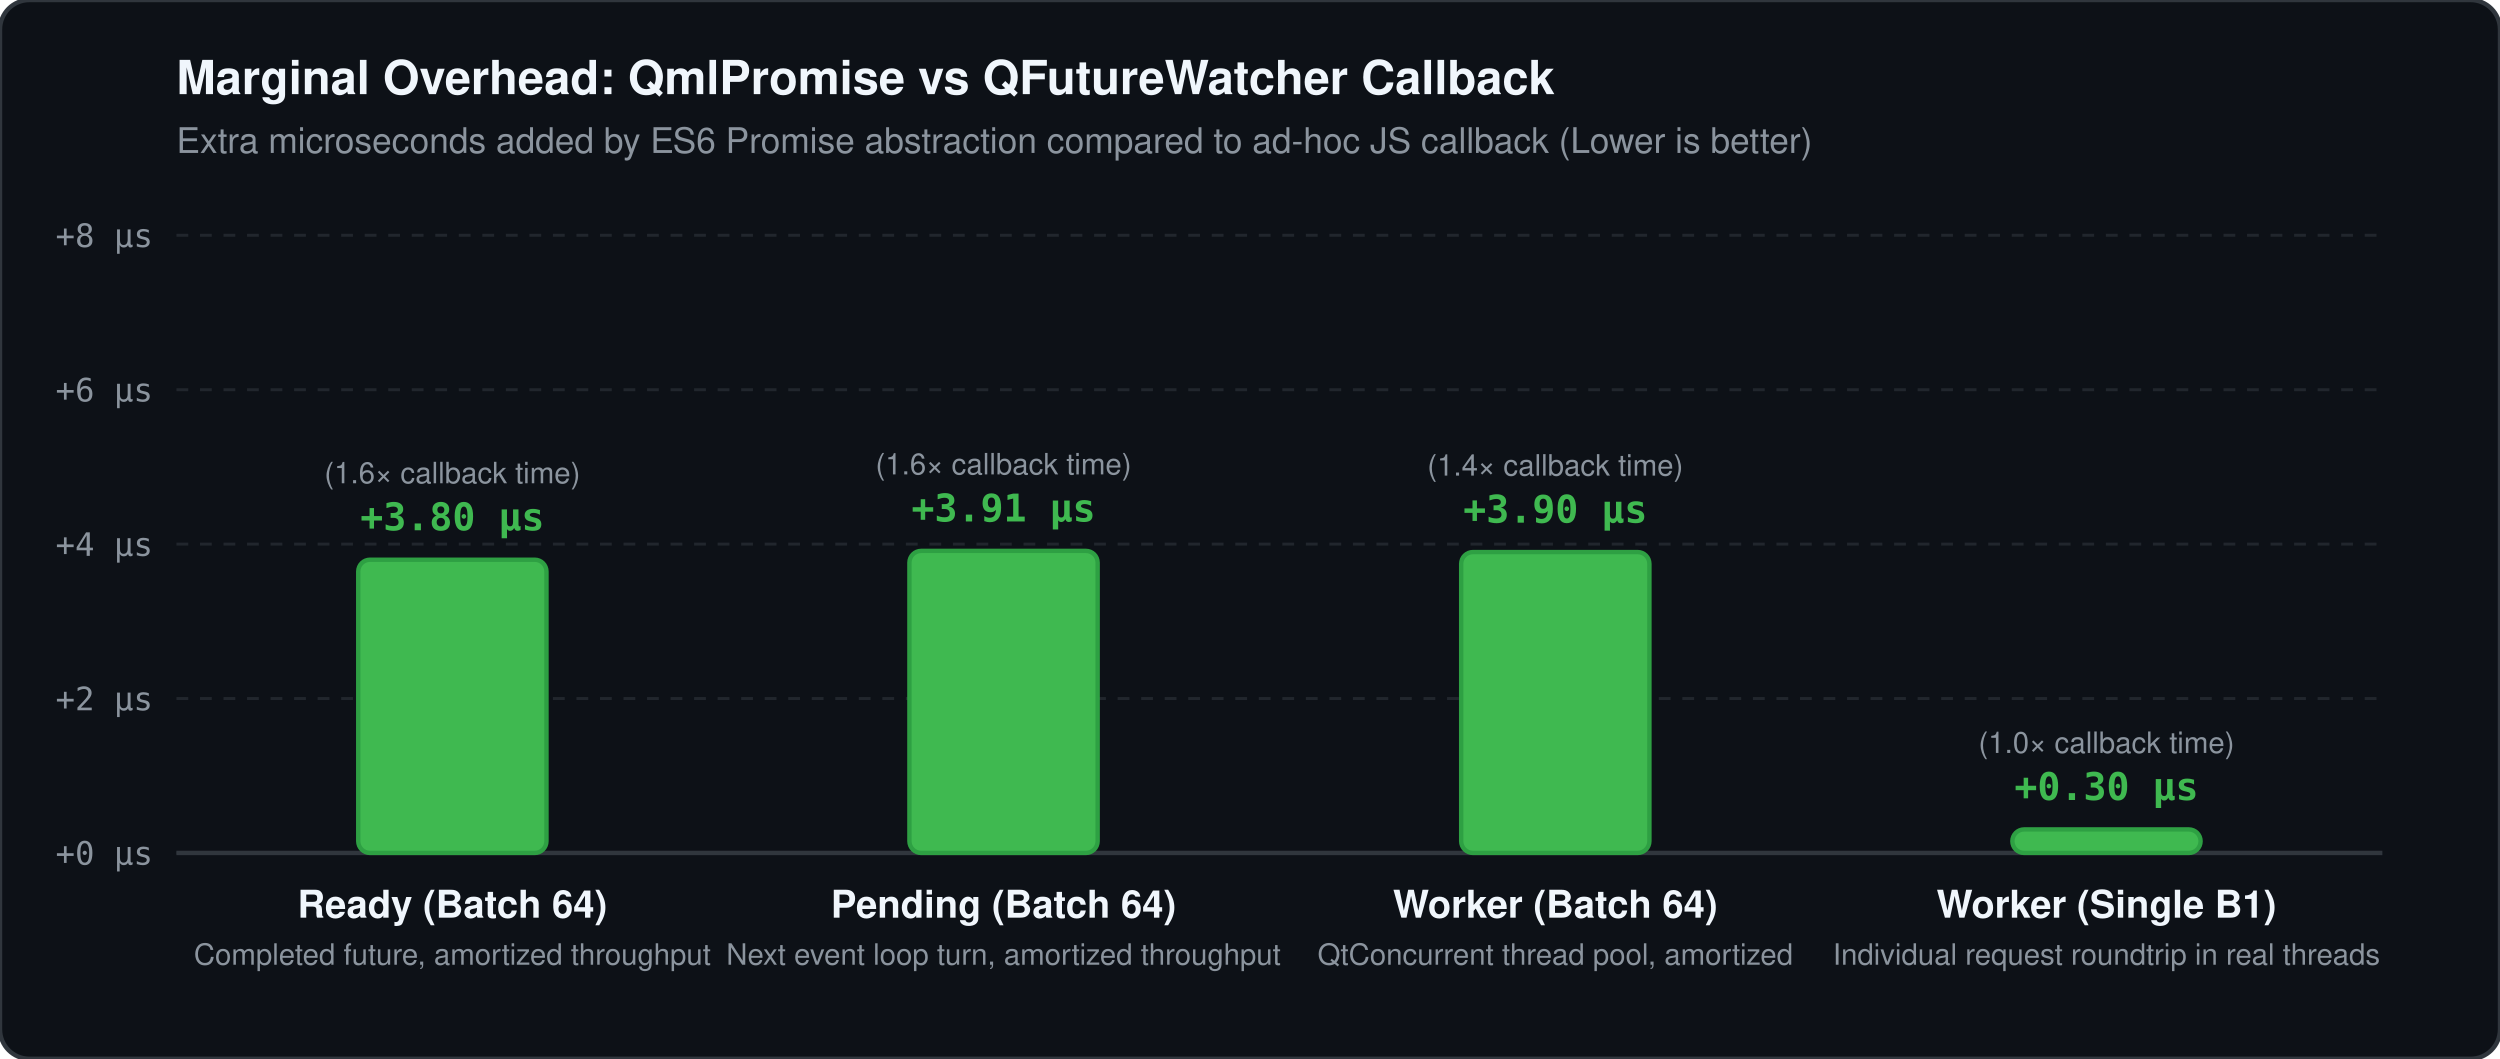
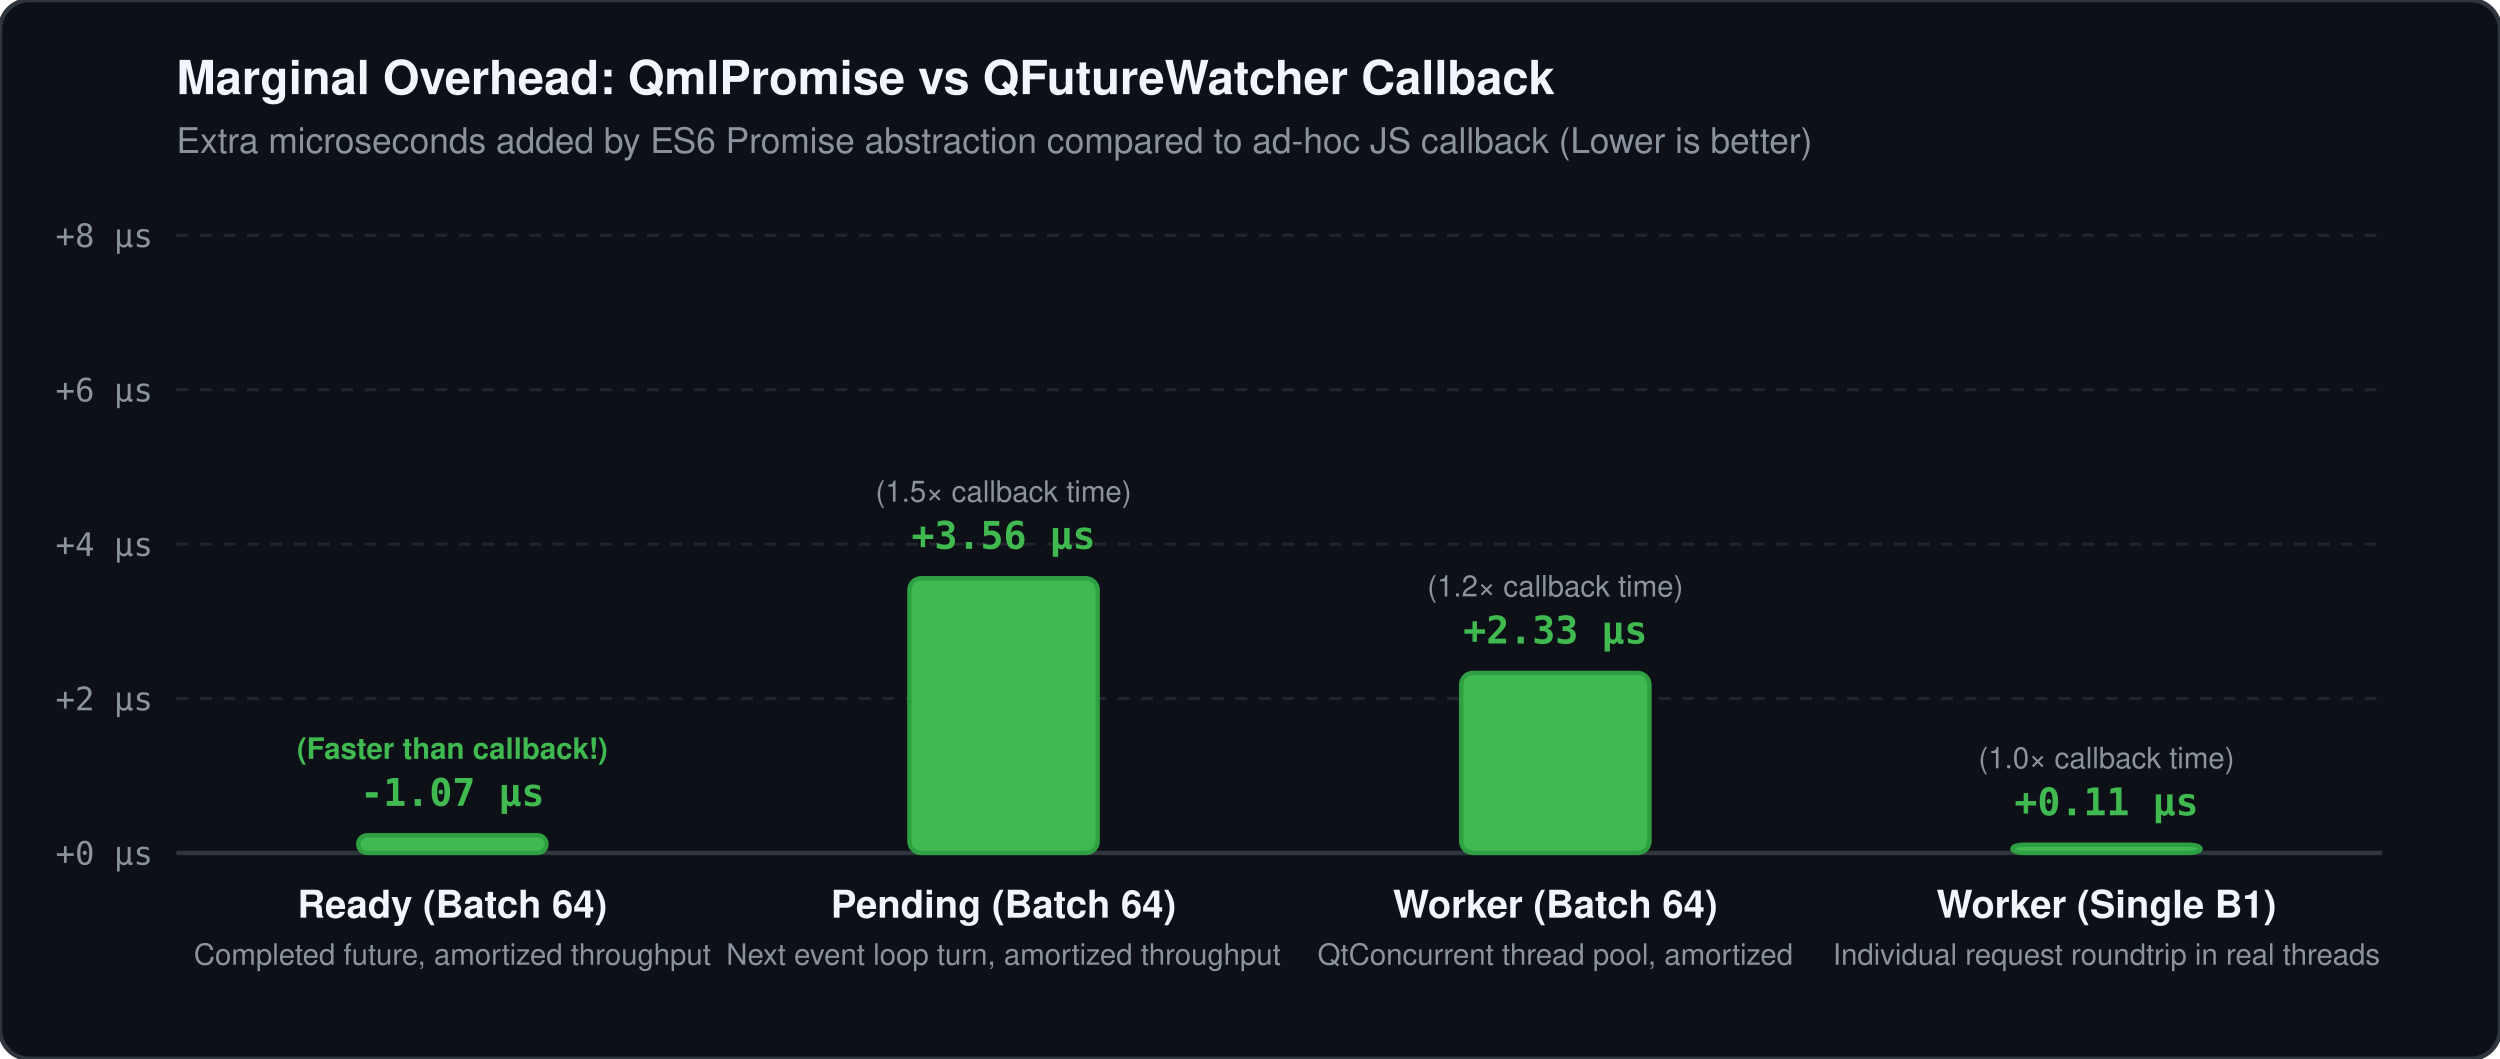
<svg xmlns="http://www.w3.org/2000/svg" viewBox="0 0 850 360" width="100%" height="100%">
  <style>
  .bg { fill: #0d1117; stroke: #30363d; stroke-width: 1.5; rx: 10px; }
  .grid { stroke: #21262d; stroke-width: 1; stroke-dasharray: 4,4; }
  .axis { stroke: #30363d; stroke-width: 1.5; }
  .title { fill: #f0f6fc; font-family: -apple-system, BlinkMacSystemFont, "Segoe UI", Helvetica, Arial, sans-serif; font-size: 16px; font-weight: 700; }
  .subtitle { fill: #8b949e; font-family: -apple-system, BlinkMacSystemFont, "Segoe UI", Helvetica, Arial, sans-serif; font-size: 12px; }
  .tick-text { fill: #8b949e; font-family: ui-monospace, SFMono-Regular, monospace; font-size: 11px; text-anchor: end; }
  .col-title { fill: #f0f6fc; font-family: -apple-system, BlinkMacSystemFont, "Segoe UI", Helvetica, Arial, sans-serif; font-size: 13px; font-weight: 600; text-anchor: middle; }
  .col-desc { fill: #8b949e; font-family: -apple-system, BlinkMacSystemFont, "Segoe UI", Helvetica, Arial, sans-serif; font-size: 10px; text-anchor: middle; }
  .delta-text { fill: #3fb950; font-family: ui-monospace, SFMono-Regular, monospace; font-size: 13px; font-weight: 700; text-anchor: middle; }
  .sub-note { fill: #8b949e; font-family: -apple-system, BlinkMacSystemFont, "Segoe UI", Helvetica, Arial, sans-serif; font-size: 10px; text-anchor: middle; }
</style>
  <rect width="850" height="360" class="bg" />
  <text x="60" y="32" class="title">Marginal Overhead: QmlPromise vs QFutureWatcher Callback</text>
  <text x="60" y="52" class="subtitle">Extra microseconds added by ES6 Promise abstraction compared to ad-hoc JS callback (Lower is better)</text>
  <line x1="60" y1="290.0" x2="810" y2="290.0" class="grid" />
  <text x="52" y="294.0" class="tick-text">+0 µs</text>
  <line x1="60" y1="237.5" x2="810" y2="237.5" class="grid" />
  <text x="52" y="241.5" class="tick-text">+2 µs</text>
  <line x1="60" y1="185.0" x2="810" y2="185.0" class="grid" />
  <text x="52" y="189.0" class="tick-text">+4 µs</text>
  <line x1="60" y1="132.5" x2="810" y2="132.5" class="grid" />
  <text x="52" y="136.5" class="tick-text">+6 µs</text>
  <line x1="60" y1="80.0" x2="810" y2="80.0" class="grid" />
  <text x="52" y="84.0" class="tick-text">+8 µs</text>
  <line x1="60" y1="290" x2="810" y2="290" class="axis" />
-   <rect x="121.8" y="190.3" width="64" height="99.7" rx="4" fill="#3fb950" stroke="#2ea043" stroke-width="1.5" />
-   <text x="153.8" y="180.3" class="delta-text">+3.80 µs</text>
-   <text x="153.8" y="164.3" class="sub-note">(1.6× callback time)</text>
+   <rect x="121.8" y="284.0" width="64" height="6.0" rx="3" fill="#3fb950" stroke="#2ea043" stroke-width="1.5" />
+   <text x="153.8" y="274.0" class="delta-text">-1.07 µs</text>
+   <text x="153.8" y="258.0" class="sub-note" style="fill: #3fb950; font-weight: 600;">(Faster than callback!)</text>
  <text x="153.8" y="312" class="col-title">Ready (Batch 64)</text>
  <text x="153.8" y="328" class="col-desc">Completed future, amortized throughput</text>
-   <rect x="309.2" y="187.3" width="64" height="102.7" rx="4" fill="#3fb950" stroke="#2ea043" stroke-width="1.5" />
-   <text x="341.2" y="177.3" class="delta-text">+3.91 µs</text>
-   <text x="341.2" y="161.3" class="sub-note">(1.6× callback time)</text>
+   <rect x="309.2" y="196.6" width="64" height="93.4" rx="4" fill="#3fb950" stroke="#2ea043" stroke-width="1.5" />
+   <text x="341.2" y="186.6" class="delta-text">+3.56 µs</text>
+   <text x="341.2" y="170.6" class="sub-note">(1.5× callback time)</text>
  <text x="341.2" y="312" class="col-title">Pending (Batch 64)</text>
  <text x="341.2" y="328" class="col-desc">Next event loop turn, amortized throughput</text>
-   <rect x="496.8" y="187.7" width="64" height="102.3" rx="4" fill="#3fb950" stroke="#2ea043" stroke-width="1.5" />
-   <text x="528.8" y="177.7" class="delta-text">+3.90 µs</text>
-   <text x="528.8" y="161.7" class="sub-note">(1.4× callback time)</text>
+   <rect x="496.8" y="228.8" width="64" height="61.2" rx="4" fill="#3fb950" stroke="#2ea043" stroke-width="1.5" />
+   <text x="528.8" y="218.8" class="delta-text">+2.33 µs</text>
+   <text x="528.8" y="202.8" class="sub-note">(1.2× callback time)</text>
  <text x="528.8" y="312" class="col-title">Worker (Batch 64)</text>
  <text x="528.8" y="328" class="col-desc">QtConcurrent thread pool, amortized</text>
-   <rect x="684.2" y="282.0" width="64" height="8.0" rx="4" fill="#3fb950" stroke="#2ea043" stroke-width="1.5" />
-   <text x="716.2" y="272.0" class="delta-text">+0.30 µs</text>
-   <text x="716.2" y="256.0" class="sub-note">(1.0× callback time)</text>
+   <rect x="684.2" y="287.2" width="64" height="2.8" rx="4" fill="#3fb950" stroke="#2ea043" stroke-width="1.5" />
+   <text x="716.2" y="277.2" class="delta-text">+0.11 µs</text>
+   <text x="716.2" y="261.2" class="sub-note">(1.0× callback time)</text>
  <text x="716.2" y="312" class="col-title">Worker (Single B1)</text>
  <text x="716.2" y="328" class="col-desc">Individual request roundtrip in real threads</text>
</svg>
